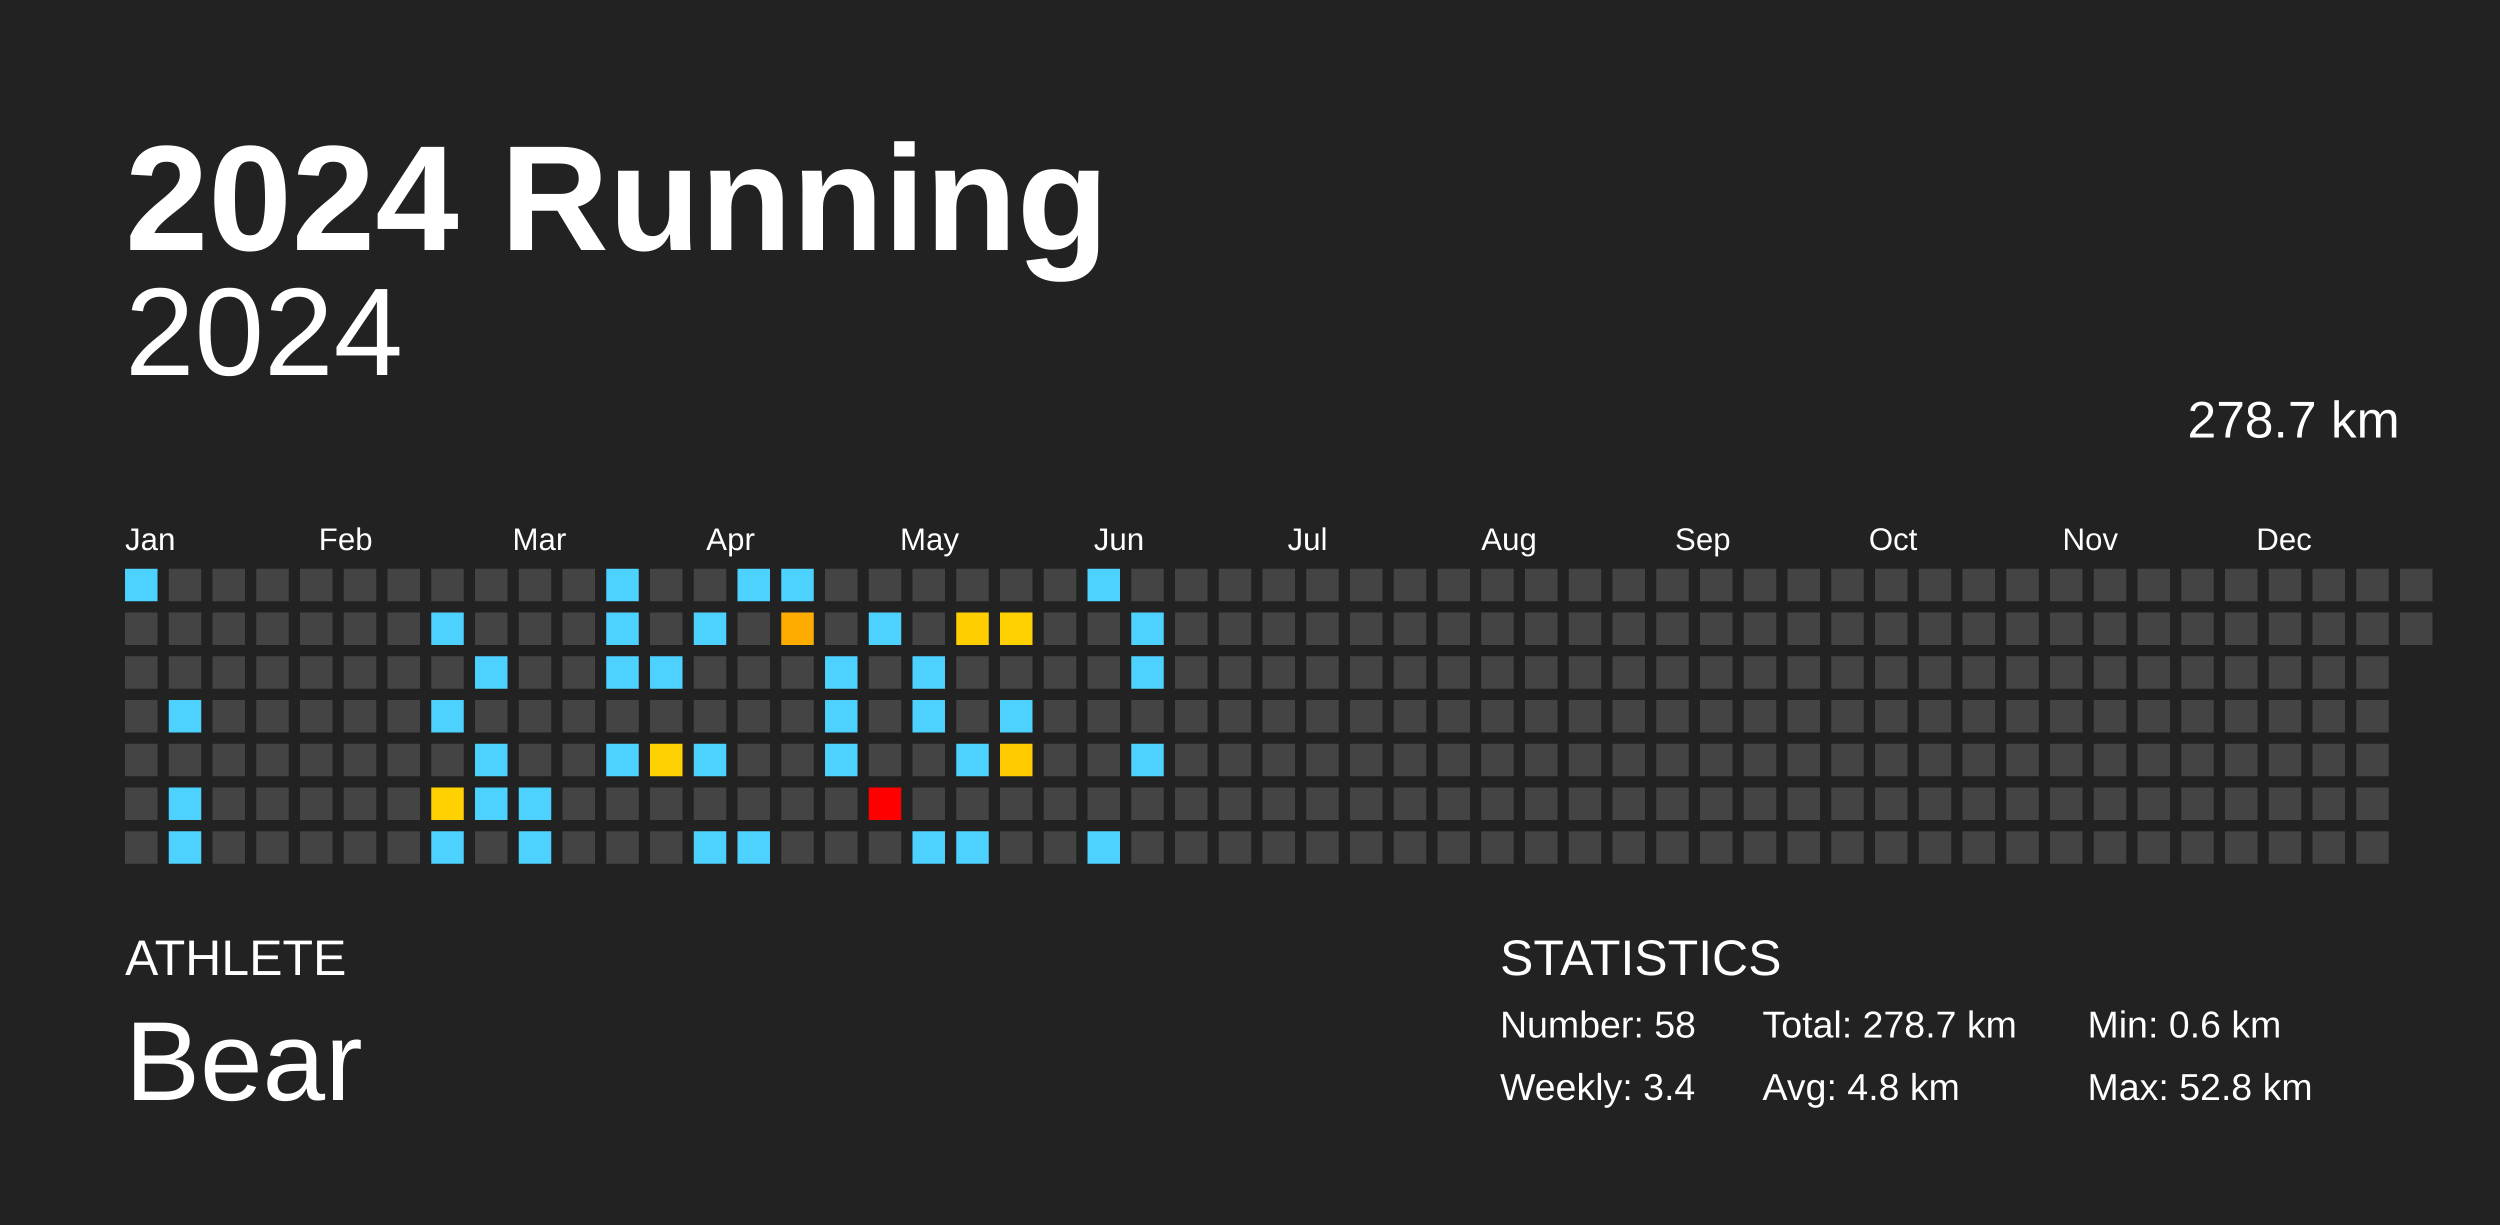
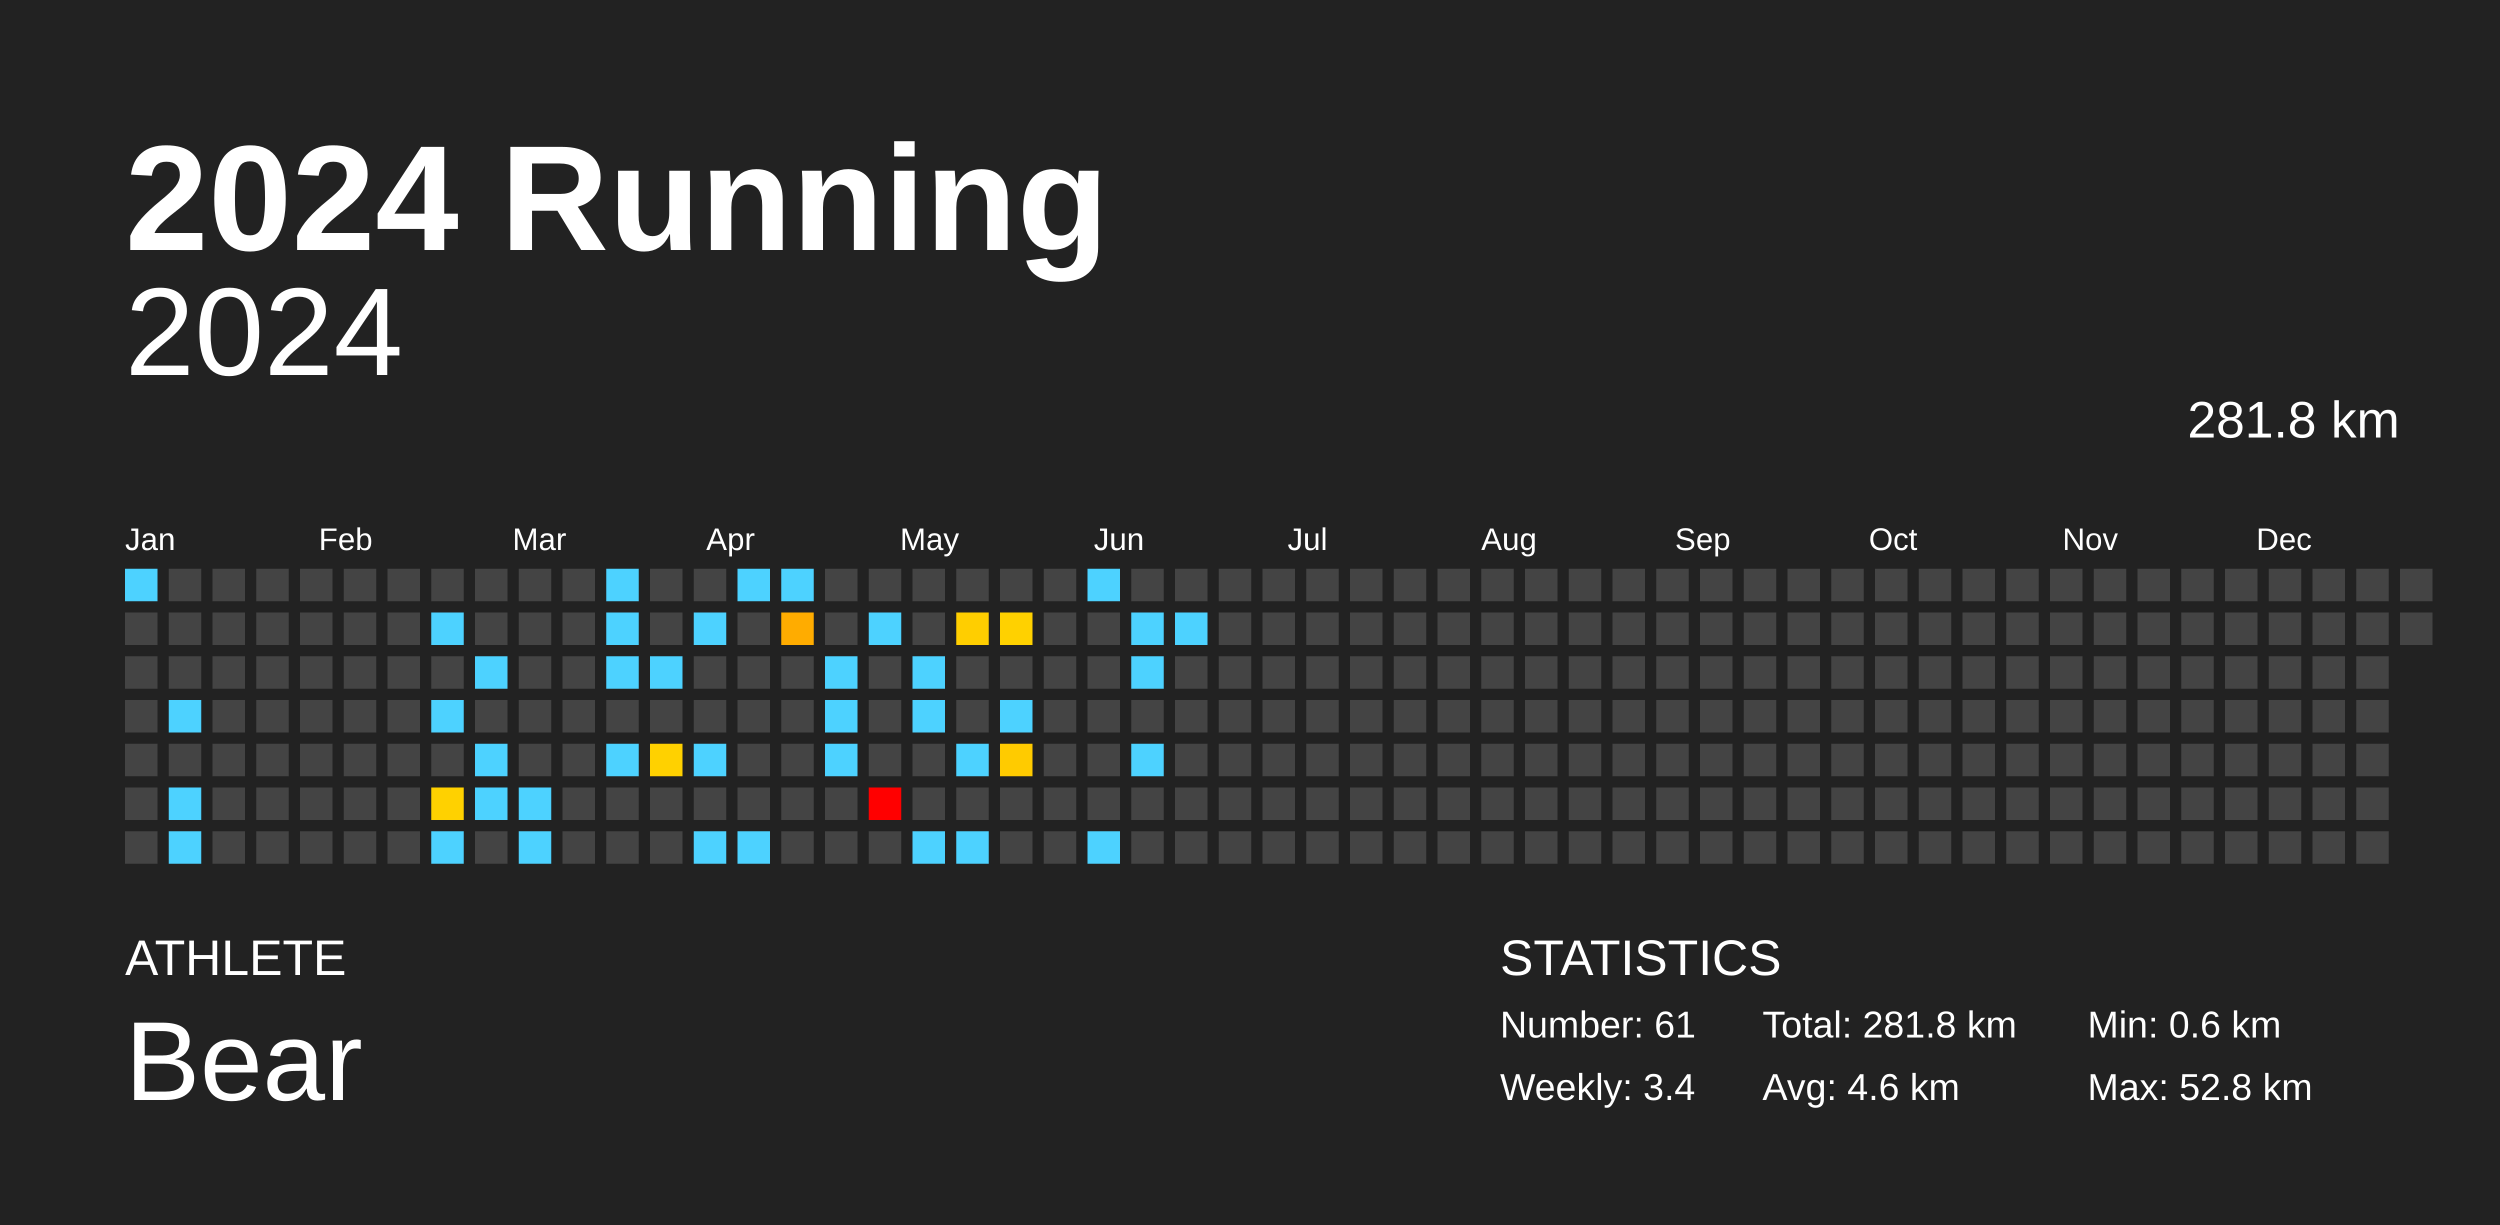
<svg xmlns="http://www.w3.org/2000/svg" baseProfile="full" height="98mm" version="1.1" viewBox="0,0,200,98" width="200mm">
  <defs />
  <rect fill="#222222" height="98" width="200" x="0" y="0" />
  <text fill="#FFFFFF" style="font-size:12px; font-family:Arial; font-weight:bold;" x="10" y="20">2024 Running</text>
  <text fill="#FFFFFF" style="font-size:4px; font-family:Arial" x="10" y="78">ATHLETE</text>
  <text fill="#FFFFFF" style="font-size:9px; font-family:Arial" x="10" y="88">Bear</text>
  <text fill="#FFFFFF" style="font-size:4px; font-family:Arial" x="120" y="78">STATISTICS</text>
-   <text fill="#FFFFFF" style="font-size:3px; font-family:Arial" x="120" y="83">Number: 58</text>
+   <text fill="#FFFFFF" style="font-size:3px; font-family:Arial" x="120" y="83">Number: 61</text>
  <text fill="#FFFFFF" style="font-size:3px; font-family:Arial" x="120" y="88">Weekly: 3.4</text>
-   <text fill="#FFFFFF" style="font-size:3px; font-family:Arial" x="141" y="83">Total: 278.7 km</text>
-   <text fill="#FFFFFF" style="font-size:3px; font-family:Arial" x="141" y="88">Avg: 4.8 km</text>
+   <text fill="#FFFFFF" style="font-size:3px; font-family:Arial" x="141" y="83">Total: 281.8 km</text>
+   <text fill="#FFFFFF" style="font-size:3px; font-family:Arial" x="141" y="88">Avg: 4.6 km</text>
  <text fill="#FFFFFF" style="font-size:3px; font-family:Arial" x="167" y="83">Min: 0.6 km</text>
  <text fill="#FFFFFF" style="font-size:3px; font-family:Arial" x="167" y="88">Max: 52.8 km</text>
  <text alignment-baseline="hanging" fill="#FFFFFF" style="font-size:10.0px; font-family:Arial;" x="10" y="30">2024</text>
-   <text alignment-baseline="hanging" fill="#FFFFFF" style="font-size:4.125px; font-family:Arial;" x="175" y="35">278.7 km</text>
+   <text alignment-baseline="hanging" fill="#FFFFFF" style="font-size:4.125px; font-family:Arial;" x="175" y="35">281.8 km</text>
  <text fill="#FFFFFF" style="font-size:2.5px; font-family:Arial" x="10.0" y="44">Jan</text>
  <text fill="#FFFFFF" style="font-size:2.5px; font-family:Arial" x="25.5" y="44">Feb</text>
  <text fill="#FFFFFF" style="font-size:2.5px; font-family:Arial" x="41.0" y="44">Mar</text>
  <text fill="#FFFFFF" style="font-size:2.5px; font-family:Arial" x="56.5" y="44">Apr</text>
  <text fill="#FFFFFF" style="font-size:2.5px; font-family:Arial" x="72.0" y="44">May</text>
  <text fill="#FFFFFF" style="font-size:2.5px; font-family:Arial" x="87.5" y="44">Jun</text>
  <text fill="#FFFFFF" style="font-size:2.5px; font-family:Arial" x="103.0" y="44">Jul</text>
  <text fill="#FFFFFF" style="font-size:2.5px; font-family:Arial" x="118.5" y="44">Aug</text>
  <text fill="#FFFFFF" style="font-size:2.5px; font-family:Arial" x="134.0" y="44">Sep</text>
  <text fill="#FFFFFF" style="font-size:2.5px; font-family:Arial" x="149.5" y="44">Oct</text>
  <text fill="#FFFFFF" style="font-size:2.5px; font-family:Arial" x="165.0" y="44">Nov</text>
  <text fill="#FFFFFF" style="font-size:2.5px; font-family:Arial" x="180.5" y="44">Dec</text>
  <rect fill="#4dd2ff" height="2.6" width="2.6" x="10.0" y="45.5" />
  <rect fill="#444444" height="2.6" width="2.6" x="10.0" y="49.0" />
  <rect fill="#444444" height="2.6" width="2.6" x="10.0" y="52.5" />
  <rect fill="#444444" height="2.6" width="2.6" x="10.0" y="56.0" />
  <rect fill="#444444" height="2.6" width="2.6" x="10.0" y="59.5" />
  <rect fill="#444444" height="2.6" width="2.6" x="10.0" y="63.0" />
  <rect fill="#444444" height="2.6" width="2.6" x="10.0" y="66.5" />
  <rect fill="#444444" height="2.6" width="2.6" x="13.5" y="45.5" />
  <rect fill="#444444" height="2.6" width="2.6" x="13.5" y="49.0" />
  <rect fill="#444444" height="2.6" width="2.6" x="13.5" y="52.5" />
  <rect fill="#4dd2ff" height="2.6" width="2.6" x="13.5" y="56.0" />
  <rect fill="#444444" height="2.6" width="2.6" x="13.5" y="59.5" />
  <rect fill="#4dd2ff" height="2.6" width="2.6" x="13.5" y="63.0" />
  <rect fill="#4dd2ff" height="2.6" width="2.6" x="13.5" y="66.5" />
  <rect fill="#444444" height="2.6" width="2.6" x="17.0" y="45.5" />
  <rect fill="#444444" height="2.6" width="2.6" x="17.0" y="49.0" />
  <rect fill="#444444" height="2.6" width="2.6" x="17.0" y="52.5" />
  <rect fill="#444444" height="2.6" width="2.6" x="17.0" y="56.0" />
  <rect fill="#444444" height="2.6" width="2.6" x="17.0" y="59.5" />
  <rect fill="#444444" height="2.6" width="2.6" x="17.0" y="63.0" />
  <rect fill="#444444" height="2.6" width="2.6" x="17.0" y="66.5" />
  <rect fill="#444444" height="2.6" width="2.6" x="20.5" y="45.5" />
  <rect fill="#444444" height="2.6" width="2.6" x="20.5" y="49.0" />
  <rect fill="#444444" height="2.6" width="2.6" x="20.5" y="52.5" />
  <rect fill="#444444" height="2.6" width="2.6" x="20.5" y="56.0" />
  <rect fill="#444444" height="2.6" width="2.6" x="20.5" y="59.5" />
  <rect fill="#444444" height="2.6" width="2.6" x="20.5" y="63.0" />
  <rect fill="#444444" height="2.6" width="2.6" x="20.5" y="66.5" />
  <rect fill="#444444" height="2.6" width="2.6" x="24.0" y="45.5" />
  <rect fill="#444444" height="2.6" width="2.6" x="24.0" y="49.0" />
  <rect fill="#444444" height="2.6" width="2.6" x="24.0" y="52.5" />
  <rect fill="#444444" height="2.6" width="2.6" x="24.0" y="56.0" />
  <rect fill="#444444" height="2.6" width="2.6" x="24.0" y="59.5" />
  <rect fill="#444444" height="2.6" width="2.6" x="24.0" y="63.0" />
  <rect fill="#444444" height="2.6" width="2.6" x="24.0" y="66.5" />
  <rect fill="#444444" height="2.6" width="2.6" x="27.5" y="45.5" />
  <rect fill="#444444" height="2.6" width="2.6" x="27.5" y="49.0" />
  <rect fill="#444444" height="2.6" width="2.6" x="27.5" y="52.5" />
  <rect fill="#444444" height="2.6" width="2.6" x="27.5" y="56.0" />
  <rect fill="#444444" height="2.6" width="2.6" x="27.5" y="59.5" />
  <rect fill="#444444" height="2.6" width="2.6" x="27.5" y="63.0" />
  <rect fill="#444444" height="2.6" width="2.6" x="27.5" y="66.5" />
  <rect fill="#444444" height="2.6" width="2.6" x="31.0" y="45.5" />
  <rect fill="#444444" height="2.6" width="2.6" x="31.0" y="49.0" />
  <rect fill="#444444" height="2.6" width="2.6" x="31.0" y="52.5" />
  <rect fill="#444444" height="2.6" width="2.6" x="31.0" y="56.0" />
  <rect fill="#444444" height="2.6" width="2.6" x="31.0" y="59.5" />
  <rect fill="#444444" height="2.6" width="2.6" x="31.0" y="63.0" />
  <rect fill="#444444" height="2.6" width="2.6" x="31.0" y="66.5" />
  <rect fill="#444444" height="2.6" width="2.6" x="34.5" y="45.5" />
  <rect fill="#4dd2ff" height="2.6" width="2.6" x="34.5" y="49.0" />
  <rect fill="#444444" height="2.6" width="2.6" x="34.5" y="52.5" />
  <rect fill="#4dd2ff" height="2.6" width="2.6" x="34.5" y="56.0" />
  <rect fill="#444444" height="2.6" width="2.6" x="34.5" y="59.5" />
  <rect fill="#ffd100" height="2.6" width="2.6" x="34.5" y="63.0" />
  <rect fill="#4dd2ff" height="2.6" width="2.6" x="34.5" y="66.5" />
  <rect fill="#444444" height="2.6" width="2.6" x="38.0" y="45.5" />
  <rect fill="#444444" height="2.6" width="2.6" x="38.0" y="49.0" />
  <rect fill="#4dd2ff" height="2.6" width="2.6" x="38.0" y="52.5" />
  <rect fill="#444444" height="2.6" width="2.6" x="38.0" y="56.0" />
  <rect fill="#4dd2ff" height="2.6" width="2.6" x="38.0" y="59.5" />
  <rect fill="#4dd2ff" height="2.6" width="2.6" x="38.0" y="63.0" />
  <rect fill="#444444" height="2.6" width="2.6" x="38.0" y="66.5" />
  <rect fill="#444444" height="2.6" width="2.6" x="41.5" y="45.5" />
  <rect fill="#444444" height="2.6" width="2.6" x="41.5" y="49.0" />
  <rect fill="#444444" height="2.6" width="2.6" x="41.5" y="52.5" />
  <rect fill="#444444" height="2.6" width="2.6" x="41.5" y="56.0" />
  <rect fill="#444444" height="2.6" width="2.6" x="41.5" y="59.5" />
  <rect fill="#4dd2ff" height="2.6" width="2.6" x="41.5" y="63.0" />
  <rect fill="#4dd2ff" height="2.6" width="2.6" x="41.5" y="66.5" />
  <rect fill="#444444" height="2.6" width="2.6" x="45.0" y="45.5" />
  <rect fill="#444444" height="2.6" width="2.6" x="45.0" y="49.0" />
  <rect fill="#444444" height="2.6" width="2.6" x="45.0" y="52.5" />
  <rect fill="#444444" height="2.6" width="2.6" x="45.0" y="56.0" />
  <rect fill="#444444" height="2.6" width="2.6" x="45.0" y="59.5" />
  <rect fill="#444444" height="2.6" width="2.6" x="45.0" y="63.0" />
  <rect fill="#444444" height="2.6" width="2.6" x="45.0" y="66.5" />
  <rect fill="#4dd2ff" height="2.6" width="2.6" x="48.5" y="45.5" />
  <rect fill="#4dd2ff" height="2.6" width="2.6" x="48.5" y="49.0" />
  <rect fill="#4dd2ff" height="2.6" width="2.6" x="48.5" y="52.5" />
  <rect fill="#444444" height="2.6" width="2.6" x="48.5" y="56.0" />
  <rect fill="#4dd2ff" height="2.6" width="2.6" x="48.5" y="59.5" />
  <rect fill="#444444" height="2.6" width="2.6" x="48.5" y="63.0" />
  <rect fill="#444444" height="2.6" width="2.6" x="48.5" y="66.5" />
  <rect fill="#444444" height="2.6" width="2.6" x="52.0" y="45.5" />
  <rect fill="#444444" height="2.6" width="2.6" x="52.0" y="49.0" />
  <rect fill="#4dd2ff" height="2.6" width="2.6" x="52.0" y="52.5" />
  <rect fill="#444444" height="2.6" width="2.6" x="52.0" y="56.0" />
  <rect fill="#ffd100" height="2.6" width="2.6" x="52.0" y="59.5" />
  <rect fill="#444444" height="2.6" width="2.6" x="52.0" y="63.0" />
  <rect fill="#444444" height="2.6" width="2.6" x="52.0" y="66.5" />
  <rect fill="#444444" height="2.6" width="2.6" x="55.5" y="45.5" />
  <rect fill="#4dd2ff" height="2.6" width="2.6" x="55.5" y="49.0" />
  <rect fill="#444444" height="2.6" width="2.6" x="55.5" y="52.5" />
  <rect fill="#444444" height="2.6" width="2.6" x="55.5" y="56.0" />
  <rect fill="#4dd2ff" height="2.6" width="2.6" x="55.5" y="59.5" />
  <rect fill="#444444" height="2.6" width="2.6" x="55.5" y="63.0" />
  <rect fill="#4dd2ff" height="2.6" width="2.6" x="55.5" y="66.5" />
  <rect fill="#4dd2ff" height="2.6" width="2.6" x="59.0" y="45.5" />
  <rect fill="#444444" height="2.6" width="2.6" x="59.0" y="49.0" />
  <rect fill="#444444" height="2.6" width="2.6" x="59.0" y="52.5" />
  <rect fill="#444444" height="2.6" width="2.6" x="59.0" y="56.0" />
  <rect fill="#444444" height="2.6" width="2.6" x="59.0" y="59.5" />
  <rect fill="#444444" height="2.6" width="2.6" x="59.0" y="63.0" />
  <rect fill="#4dd2ff" height="2.6" width="2.6" x="59.0" y="66.5" />
  <rect fill="#4dd2ff" height="2.6" width="2.6" x="62.5" y="45.5" />
  <rect fill="#ffac00" height="2.6" width="2.6" x="62.5" y="49.0" />
  <rect fill="#444444" height="2.6" width="2.6" x="62.5" y="52.5" />
  <rect fill="#444444" height="2.6" width="2.6" x="62.5" y="56.0" />
  <rect fill="#444444" height="2.6" width="2.6" x="62.5" y="59.5" />
  <rect fill="#444444" height="2.6" width="2.6" x="62.5" y="63.0" />
  <rect fill="#444444" height="2.6" width="2.6" x="62.5" y="66.5" />
  <rect fill="#444444" height="2.6" width="2.6" x="66.0" y="45.5" />
  <rect fill="#444444" height="2.6" width="2.6" x="66.0" y="49.0" />
  <rect fill="#4dd2ff" height="2.6" width="2.6" x="66.0" y="52.5" />
  <rect fill="#4dd2ff" height="2.6" width="2.6" x="66.0" y="56.0" />
  <rect fill="#4dd2ff" height="2.6" width="2.6" x="66.0" y="59.5" />
  <rect fill="#444444" height="2.6" width="2.6" x="66.0" y="63.0" />
  <rect fill="#444444" height="2.6" width="2.6" x="66.0" y="66.5" />
  <rect fill="#444444" height="2.6" width="2.6" x="69.5" y="45.5" />
  <rect fill="#4dd2ff" height="2.6" width="2.6" x="69.5" y="49.0" />
  <rect fill="#444444" height="2.6" width="2.6" x="69.5" y="52.5" />
  <rect fill="#444444" height="2.6" width="2.6" x="69.5" y="56.0" />
  <rect fill="#444444" height="2.6" width="2.6" x="69.5" y="59.5" />
  <rect fill="red" height="2.6" width="2.6" x="69.5" y="63.0" />
  <rect fill="#444444" height="2.6" width="2.6" x="69.5" y="66.5" />
  <rect fill="#444444" height="2.6" width="2.6" x="73.0" y="45.5" />
  <rect fill="#444444" height="2.6" width="2.6" x="73.0" y="49.0" />
  <rect fill="#4dd2ff" height="2.6" width="2.6" x="73.0" y="52.5" />
  <rect fill="#4dd2ff" height="2.6" width="2.6" x="73.0" y="56.0" />
  <rect fill="#444444" height="2.6" width="2.6" x="73.0" y="59.5" />
  <rect fill="#444444" height="2.6" width="2.6" x="73.0" y="63.0" />
  <rect fill="#4dd2ff" height="2.6" width="2.6" x="73.0" y="66.5" />
  <rect fill="#444444" height="2.6" width="2.6" x="76.5" y="45.5" />
  <rect fill="#ffce00" height="2.6" width="2.6" x="76.5" y="49.0" />
  <rect fill="#444444" height="2.6" width="2.6" x="76.5" y="52.5" />
  <rect fill="#444444" height="2.6" width="2.6" x="76.5" y="56.0" />
  <rect fill="#4dd2ff" height="2.6" width="2.6" x="76.5" y="59.5" />
  <rect fill="#444444" height="2.6" width="2.6" x="76.5" y="63.0" />
  <rect fill="#4dd2ff" height="2.6" width="2.6" x="76.5" y="66.5" />
  <rect fill="#444444" height="2.6" width="2.6" x="80.0" y="45.5" />
  <rect fill="#ffd100" height="2.6" width="2.6" x="80.0" y="49.0" />
  <rect fill="#444444" height="2.6" width="2.6" x="80.0" y="52.5" />
  <rect fill="#4dd2ff" height="2.6" width="2.6" x="80.0" y="56.0" />
  <rect fill="#ffcb00" height="2.6" width="2.6" x="80.0" y="59.5" />
  <rect fill="#444444" height="2.6" width="2.6" x="80.0" y="63.0" />
  <rect fill="#444444" height="2.6" width="2.6" x="80.0" y="66.5" />
  <rect fill="#444444" height="2.6" width="2.6" x="83.5" y="45.5" />
  <rect fill="#444444" height="2.6" width="2.6" x="83.5" y="49.0" />
  <rect fill="#444444" height="2.6" width="2.6" x="83.5" y="52.5" />
  <rect fill="#444444" height="2.6" width="2.6" x="83.5" y="56.0" />
  <rect fill="#444444" height="2.6" width="2.6" x="83.5" y="59.5" />
  <rect fill="#444444" height="2.6" width="2.6" x="83.5" y="63.0" />
  <rect fill="#444444" height="2.6" width="2.6" x="83.5" y="66.5" />
  <rect fill="#4dd2ff" height="2.6" width="2.6" x="87.0" y="45.5" />
  <rect fill="#444444" height="2.6" width="2.6" x="87.0" y="49.0" />
  <rect fill="#444444" height="2.6" width="2.6" x="87.0" y="52.5" />
  <rect fill="#444444" height="2.6" width="2.6" x="87.0" y="56.0" />
  <rect fill="#444444" height="2.6" width="2.6" x="87.0" y="59.5" />
  <rect fill="#444444" height="2.6" width="2.6" x="87.0" y="63.0" />
  <rect fill="#4dd2ff" height="2.6" width="2.6" x="87.0" y="66.5" />
  <rect fill="#444444" height="2.6" width="2.6" x="90.5" y="45.5" />
  <rect fill="#4dd2ff" height="2.6" width="2.6" x="90.5" y="49.0" />
  <rect fill="#4dd2ff" height="2.6" width="2.6" x="90.5" y="52.5" />
  <rect fill="#444444" height="2.6" width="2.6" x="90.5" y="56.0" />
  <rect fill="#4dd2ff" height="2.6" width="2.6" x="90.5" y="59.5" />
  <rect fill="#444444" height="2.6" width="2.6" x="90.5" y="63.0" />
  <rect fill="#444444" height="2.6" width="2.6" x="90.5" y="66.5" />
  <rect fill="#444444" height="2.6" width="2.6" x="94.0" y="45.5" />
-   <rect fill="#444444" height="2.6" width="2.6" x="94.0" y="49.0" />
+   <rect fill="#4dd2ff" height="2.6" width="2.6" x="94.0" y="49.0" />
  <rect fill="#444444" height="2.6" width="2.6" x="94.0" y="52.5" />
  <rect fill="#444444" height="2.6" width="2.6" x="94.0" y="56.0" />
  <rect fill="#444444" height="2.6" width="2.6" x="94.0" y="59.5" />
  <rect fill="#444444" height="2.6" width="2.6" x="94.0" y="63.0" />
  <rect fill="#444444" height="2.6" width="2.6" x="94.0" y="66.5" />
  <rect fill="#444444" height="2.6" width="2.6" x="97.5" y="45.5" />
  <rect fill="#444444" height="2.6" width="2.6" x="97.5" y="49.0" />
  <rect fill="#444444" height="2.6" width="2.6" x="97.5" y="52.5" />
  <rect fill="#444444" height="2.6" width="2.6" x="97.5" y="56.0" />
  <rect fill="#444444" height="2.6" width="2.6" x="97.5" y="59.5" />
  <rect fill="#444444" height="2.6" width="2.6" x="97.5" y="63.0" />
  <rect fill="#444444" height="2.6" width="2.6" x="97.5" y="66.5" />
  <rect fill="#444444" height="2.6" width="2.6" x="101.0" y="45.5" />
  <rect fill="#444444" height="2.6" width="2.6" x="101.0" y="49.0" />
  <rect fill="#444444" height="2.6" width="2.6" x="101.0" y="52.5" />
  <rect fill="#444444" height="2.6" width="2.6" x="101.0" y="56.0" />
  <rect fill="#444444" height="2.6" width="2.6" x="101.0" y="59.5" />
  <rect fill="#444444" height="2.6" width="2.6" x="101.0" y="63.0" />
  <rect fill="#444444" height="2.6" width="2.6" x="101.0" y="66.5" />
  <rect fill="#444444" height="2.6" width="2.6" x="104.5" y="45.5" />
  <rect fill="#444444" height="2.6" width="2.6" x="104.5" y="49.0" />
  <rect fill="#444444" height="2.6" width="2.6" x="104.5" y="52.5" />
  <rect fill="#444444" height="2.6" width="2.6" x="104.5" y="56.0" />
  <rect fill="#444444" height="2.6" width="2.6" x="104.5" y="59.5" />
  <rect fill="#444444" height="2.6" width="2.6" x="104.5" y="63.0" />
  <rect fill="#444444" height="2.6" width="2.6" x="104.5" y="66.5" />
  <rect fill="#444444" height="2.6" width="2.6" x="108.0" y="45.5" />
  <rect fill="#444444" height="2.6" width="2.6" x="108.0" y="49.0" />
  <rect fill="#444444" height="2.6" width="2.6" x="108.0" y="52.5" />
  <rect fill="#444444" height="2.6" width="2.6" x="108.0" y="56.0" />
  <rect fill="#444444" height="2.6" width="2.6" x="108.0" y="59.5" />
  <rect fill="#444444" height="2.6" width="2.6" x="108.0" y="63.0" />
  <rect fill="#444444" height="2.6" width="2.6" x="108.0" y="66.5" />
  <rect fill="#444444" height="2.6" width="2.6" x="111.5" y="45.5" />
  <rect fill="#444444" height="2.6" width="2.6" x="111.5" y="49.0" />
  <rect fill="#444444" height="2.6" width="2.6" x="111.5" y="52.5" />
  <rect fill="#444444" height="2.6" width="2.6" x="111.5" y="56.0" />
  <rect fill="#444444" height="2.6" width="2.6" x="111.5" y="59.5" />
  <rect fill="#444444" height="2.6" width="2.6" x="111.5" y="63.0" />
  <rect fill="#444444" height="2.6" width="2.6" x="111.5" y="66.5" />
  <rect fill="#444444" height="2.6" width="2.6" x="115.0" y="45.5" />
  <rect fill="#444444" height="2.6" width="2.6" x="115.0" y="49.0" />
  <rect fill="#444444" height="2.6" width="2.6" x="115.0" y="52.5" />
  <rect fill="#444444" height="2.6" width="2.6" x="115.0" y="56.0" />
  <rect fill="#444444" height="2.6" width="2.6" x="115.0" y="59.5" />
  <rect fill="#444444" height="2.6" width="2.6" x="115.0" y="63.0" />
  <rect fill="#444444" height="2.6" width="2.6" x="115.0" y="66.5" />
  <rect fill="#444444" height="2.6" width="2.6" x="118.5" y="45.5" />
  <rect fill="#444444" height="2.6" width="2.6" x="118.5" y="49.0" />
  <rect fill="#444444" height="2.6" width="2.6" x="118.5" y="52.5" />
  <rect fill="#444444" height="2.6" width="2.6" x="118.5" y="56.0" />
  <rect fill="#444444" height="2.6" width="2.6" x="118.5" y="59.5" />
  <rect fill="#444444" height="2.6" width="2.6" x="118.5" y="63.0" />
  <rect fill="#444444" height="2.6" width="2.6" x="118.5" y="66.5" />
  <rect fill="#444444" height="2.6" width="2.6" x="122.0" y="45.5" />
  <rect fill="#444444" height="2.6" width="2.6" x="122.0" y="49.0" />
  <rect fill="#444444" height="2.6" width="2.6" x="122.0" y="52.5" />
  <rect fill="#444444" height="2.6" width="2.6" x="122.0" y="56.0" />
  <rect fill="#444444" height="2.6" width="2.6" x="122.0" y="59.5" />
  <rect fill="#444444" height="2.6" width="2.6" x="122.0" y="63.0" />
  <rect fill="#444444" height="2.6" width="2.6" x="122.0" y="66.5" />
  <rect fill="#444444" height="2.6" width="2.6" x="125.5" y="45.5" />
  <rect fill="#444444" height="2.6" width="2.6" x="125.5" y="49.0" />
  <rect fill="#444444" height="2.6" width="2.6" x="125.5" y="52.5" />
  <rect fill="#444444" height="2.6" width="2.6" x="125.5" y="56.0" />
  <rect fill="#444444" height="2.6" width="2.6" x="125.5" y="59.5" />
  <rect fill="#444444" height="2.6" width="2.6" x="125.5" y="63.0" />
  <rect fill="#444444" height="2.6" width="2.6" x="125.5" y="66.5" />
  <rect fill="#444444" height="2.6" width="2.6" x="129.0" y="45.5" />
  <rect fill="#444444" height="2.6" width="2.6" x="129.0" y="49.0" />
  <rect fill="#444444" height="2.6" width="2.6" x="129.0" y="52.5" />
  <rect fill="#444444" height="2.6" width="2.6" x="129.0" y="56.0" />
  <rect fill="#444444" height="2.6" width="2.6" x="129.0" y="59.5" />
  <rect fill="#444444" height="2.6" width="2.6" x="129.0" y="63.0" />
  <rect fill="#444444" height="2.6" width="2.6" x="129.0" y="66.5" />
  <rect fill="#444444" height="2.6" width="2.6" x="132.5" y="45.5" />
  <rect fill="#444444" height="2.6" width="2.6" x="132.5" y="49.0" />
  <rect fill="#444444" height="2.6" width="2.6" x="132.5" y="52.5" />
  <rect fill="#444444" height="2.6" width="2.6" x="132.5" y="56.0" />
  <rect fill="#444444" height="2.6" width="2.6" x="132.5" y="59.5" />
  <rect fill="#444444" height="2.6" width="2.6" x="132.5" y="63.0" />
  <rect fill="#444444" height="2.6" width="2.6" x="132.5" y="66.5" />
  <rect fill="#444444" height="2.6" width="2.6" x="136.0" y="45.5" />
  <rect fill="#444444" height="2.6" width="2.6" x="136.0" y="49.0" />
  <rect fill="#444444" height="2.6" width="2.6" x="136.0" y="52.5" />
  <rect fill="#444444" height="2.6" width="2.6" x="136.0" y="56.0" />
  <rect fill="#444444" height="2.6" width="2.6" x="136.0" y="59.5" />
  <rect fill="#444444" height="2.6" width="2.6" x="136.0" y="63.0" />
  <rect fill="#444444" height="2.6" width="2.6" x="136.0" y="66.5" />
  <rect fill="#444444" height="2.6" width="2.6" x="139.5" y="45.5" />
  <rect fill="#444444" height="2.6" width="2.6" x="139.5" y="49.0" />
  <rect fill="#444444" height="2.6" width="2.6" x="139.5" y="52.5" />
  <rect fill="#444444" height="2.6" width="2.6" x="139.5" y="56.0" />
  <rect fill="#444444" height="2.6" width="2.6" x="139.5" y="59.5" />
  <rect fill="#444444" height="2.6" width="2.6" x="139.5" y="63.0" />
  <rect fill="#444444" height="2.6" width="2.6" x="139.5" y="66.5" />
  <rect fill="#444444" height="2.6" width="2.6" x="143.0" y="45.5" />
  <rect fill="#444444" height="2.6" width="2.6" x="143.0" y="49.0" />
  <rect fill="#444444" height="2.6" width="2.6" x="143.0" y="52.5" />
  <rect fill="#444444" height="2.6" width="2.6" x="143.0" y="56.0" />
  <rect fill="#444444" height="2.6" width="2.6" x="143.0" y="59.5" />
  <rect fill="#444444" height="2.6" width="2.6" x="143.0" y="63.0" />
  <rect fill="#444444" height="2.6" width="2.6" x="143.0" y="66.5" />
  <rect fill="#444444" height="2.6" width="2.6" x="146.5" y="45.5" />
  <rect fill="#444444" height="2.6" width="2.6" x="146.5" y="49.0" />
  <rect fill="#444444" height="2.6" width="2.6" x="146.5" y="52.5" />
  <rect fill="#444444" height="2.6" width="2.6" x="146.5" y="56.0" />
  <rect fill="#444444" height="2.6" width="2.6" x="146.5" y="59.5" />
  <rect fill="#444444" height="2.6" width="2.6" x="146.5" y="63.0" />
  <rect fill="#444444" height="2.6" width="2.6" x="146.5" y="66.5" />
  <rect fill="#444444" height="2.6" width="2.6" x="150.0" y="45.5" />
  <rect fill="#444444" height="2.6" width="2.6" x="150.0" y="49.0" />
  <rect fill="#444444" height="2.6" width="2.6" x="150.0" y="52.5" />
  <rect fill="#444444" height="2.6" width="2.6" x="150.0" y="56.0" />
  <rect fill="#444444" height="2.6" width="2.6" x="150.0" y="59.5" />
  <rect fill="#444444" height="2.6" width="2.6" x="150.0" y="63.0" />
  <rect fill="#444444" height="2.6" width="2.6" x="150.0" y="66.5" />
  <rect fill="#444444" height="2.6" width="2.6" x="153.5" y="45.5" />
  <rect fill="#444444" height="2.6" width="2.6" x="153.5" y="49.0" />
  <rect fill="#444444" height="2.6" width="2.6" x="153.5" y="52.5" />
  <rect fill="#444444" height="2.6" width="2.6" x="153.5" y="56.0" />
  <rect fill="#444444" height="2.6" width="2.6" x="153.5" y="59.5" />
  <rect fill="#444444" height="2.6" width="2.6" x="153.5" y="63.0" />
  <rect fill="#444444" height="2.6" width="2.6" x="153.5" y="66.5" />
  <rect fill="#444444" height="2.6" width="2.6" x="157.0" y="45.5" />
  <rect fill="#444444" height="2.6" width="2.6" x="157.0" y="49.0" />
  <rect fill="#444444" height="2.6" width="2.6" x="157.0" y="52.5" />
  <rect fill="#444444" height="2.6" width="2.6" x="157.0" y="56.0" />
  <rect fill="#444444" height="2.6" width="2.6" x="157.0" y="59.5" />
  <rect fill="#444444" height="2.6" width="2.6" x="157.0" y="63.0" />
  <rect fill="#444444" height="2.6" width="2.6" x="157.0" y="66.5" />
  <rect fill="#444444" height="2.6" width="2.6" x="160.5" y="45.5" />
  <rect fill="#444444" height="2.6" width="2.6" x="160.5" y="49.0" />
  <rect fill="#444444" height="2.6" width="2.6" x="160.5" y="52.5" />
  <rect fill="#444444" height="2.6" width="2.6" x="160.5" y="56.0" />
  <rect fill="#444444" height="2.6" width="2.6" x="160.5" y="59.5" />
  <rect fill="#444444" height="2.6" width="2.6" x="160.5" y="63.0" />
  <rect fill="#444444" height="2.6" width="2.6" x="160.5" y="66.5" />
  <rect fill="#444444" height="2.6" width="2.6" x="164.0" y="45.5" />
  <rect fill="#444444" height="2.6" width="2.6" x="164.0" y="49.0" />
  <rect fill="#444444" height="2.6" width="2.6" x="164.0" y="52.5" />
  <rect fill="#444444" height="2.6" width="2.6" x="164.0" y="56.0" />
  <rect fill="#444444" height="2.6" width="2.6" x="164.0" y="59.5" />
  <rect fill="#444444" height="2.6" width="2.6" x="164.0" y="63.0" />
  <rect fill="#444444" height="2.6" width="2.6" x="164.0" y="66.5" />
  <rect fill="#444444" height="2.6" width="2.6" x="167.5" y="45.5" />
  <rect fill="#444444" height="2.6" width="2.6" x="167.5" y="49.0" />
  <rect fill="#444444" height="2.6" width="2.6" x="167.5" y="52.5" />
  <rect fill="#444444" height="2.6" width="2.6" x="167.5" y="56.0" />
  <rect fill="#444444" height="2.6" width="2.6" x="167.5" y="59.5" />
  <rect fill="#444444" height="2.6" width="2.6" x="167.5" y="63.0" />
  <rect fill="#444444" height="2.6" width="2.6" x="167.5" y="66.5" />
  <rect fill="#444444" height="2.6" width="2.6" x="171.0" y="45.5" />
  <rect fill="#444444" height="2.6" width="2.6" x="171.0" y="49.0" />
  <rect fill="#444444" height="2.6" width="2.6" x="171.0" y="52.5" />
  <rect fill="#444444" height="2.6" width="2.6" x="171.0" y="56.0" />
  <rect fill="#444444" height="2.6" width="2.6" x="171.0" y="59.5" />
  <rect fill="#444444" height="2.6" width="2.6" x="171.0" y="63.0" />
  <rect fill="#444444" height="2.6" width="2.6" x="171.0" y="66.5" />
  <rect fill="#444444" height="2.6" width="2.6" x="174.5" y="45.5" />
  <rect fill="#444444" height="2.6" width="2.6" x="174.5" y="49.0" />
  <rect fill="#444444" height="2.6" width="2.6" x="174.5" y="52.5" />
  <rect fill="#444444" height="2.6" width="2.6" x="174.5" y="56.0" />
  <rect fill="#444444" height="2.6" width="2.6" x="174.5" y="59.5" />
  <rect fill="#444444" height="2.6" width="2.6" x="174.5" y="63.0" />
  <rect fill="#444444" height="2.6" width="2.6" x="174.5" y="66.5" />
  <rect fill="#444444" height="2.6" width="2.6" x="178.0" y="45.5" />
  <rect fill="#444444" height="2.6" width="2.6" x="178.0" y="49.0" />
  <rect fill="#444444" height="2.6" width="2.6" x="178.0" y="52.5" />
  <rect fill="#444444" height="2.6" width="2.6" x="178.0" y="56.0" />
  <rect fill="#444444" height="2.6" width="2.6" x="178.0" y="59.5" />
  <rect fill="#444444" height="2.6" width="2.6" x="178.0" y="63.0" />
  <rect fill="#444444" height="2.6" width="2.6" x="178.0" y="66.5" />
  <rect fill="#444444" height="2.6" width="2.6" x="181.5" y="45.5" />
  <rect fill="#444444" height="2.6" width="2.6" x="181.5" y="49.0" />
  <rect fill="#444444" height="2.6" width="2.6" x="181.5" y="52.5" />
  <rect fill="#444444" height="2.6" width="2.6" x="181.5" y="56.0" />
  <rect fill="#444444" height="2.6" width="2.6" x="181.5" y="59.5" />
  <rect fill="#444444" height="2.6" width="2.6" x="181.5" y="63.0" />
  <rect fill="#444444" height="2.6" width="2.6" x="181.5" y="66.5" />
  <rect fill="#444444" height="2.6" width="2.6" x="185.0" y="45.5" />
  <rect fill="#444444" height="2.6" width="2.6" x="185.0" y="49.0" />
  <rect fill="#444444" height="2.6" width="2.6" x="185.0" y="52.5" />
  <rect fill="#444444" height="2.6" width="2.6" x="185.0" y="56.0" />
  <rect fill="#444444" height="2.6" width="2.6" x="185.0" y="59.5" />
  <rect fill="#444444" height="2.6" width="2.6" x="185.0" y="63.0" />
  <rect fill="#444444" height="2.6" width="2.6" x="185.0" y="66.5" />
  <rect fill="#444444" height="2.6" width="2.6" x="188.5" y="45.5" />
  <rect fill="#444444" height="2.6" width="2.6" x="188.5" y="49.0" />
  <rect fill="#444444" height="2.6" width="2.6" x="188.5" y="52.5" />
  <rect fill="#444444" height="2.6" width="2.6" x="188.5" y="56.0" />
  <rect fill="#444444" height="2.6" width="2.6" x="188.5" y="59.5" />
  <rect fill="#444444" height="2.6" width="2.6" x="188.5" y="63.0" />
  <rect fill="#444444" height="2.6" width="2.6" x="188.5" y="66.5" />
  <rect fill="#444444" height="2.6" width="2.6" x="192.0" y="45.5" />
  <rect fill="#444444" height="2.6" width="2.6" x="192.0" y="49.0" />
</svg>
